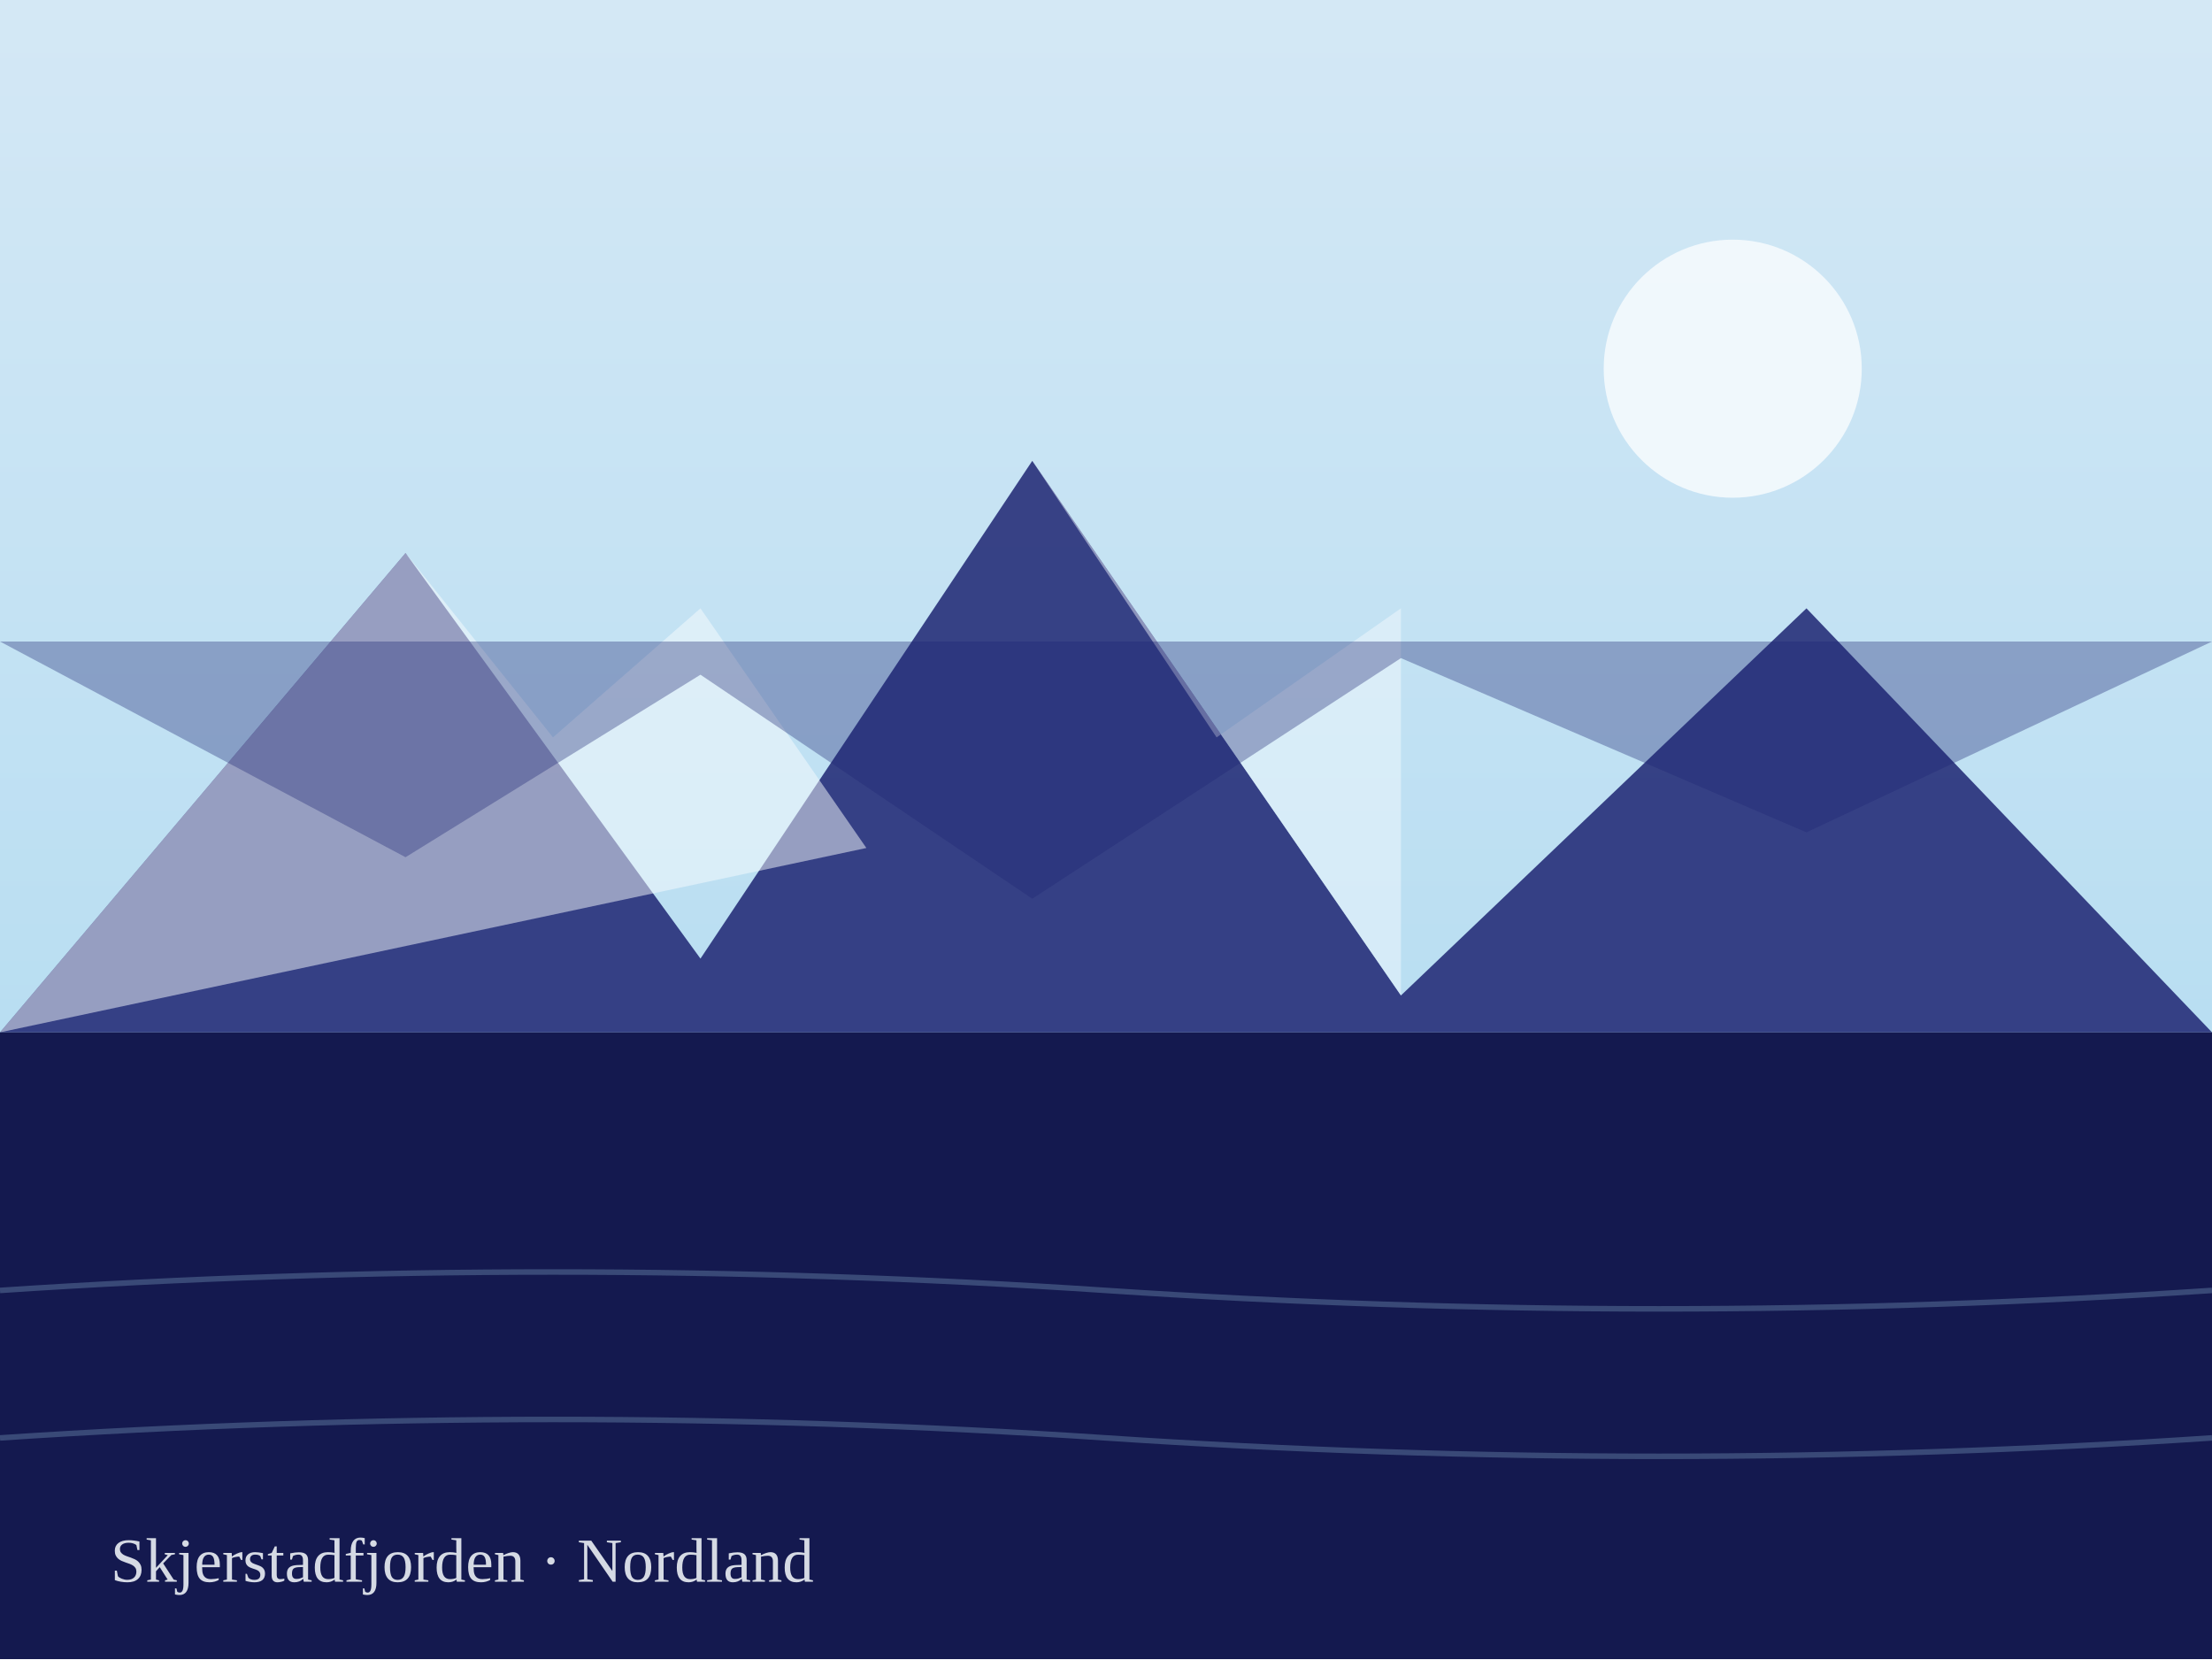
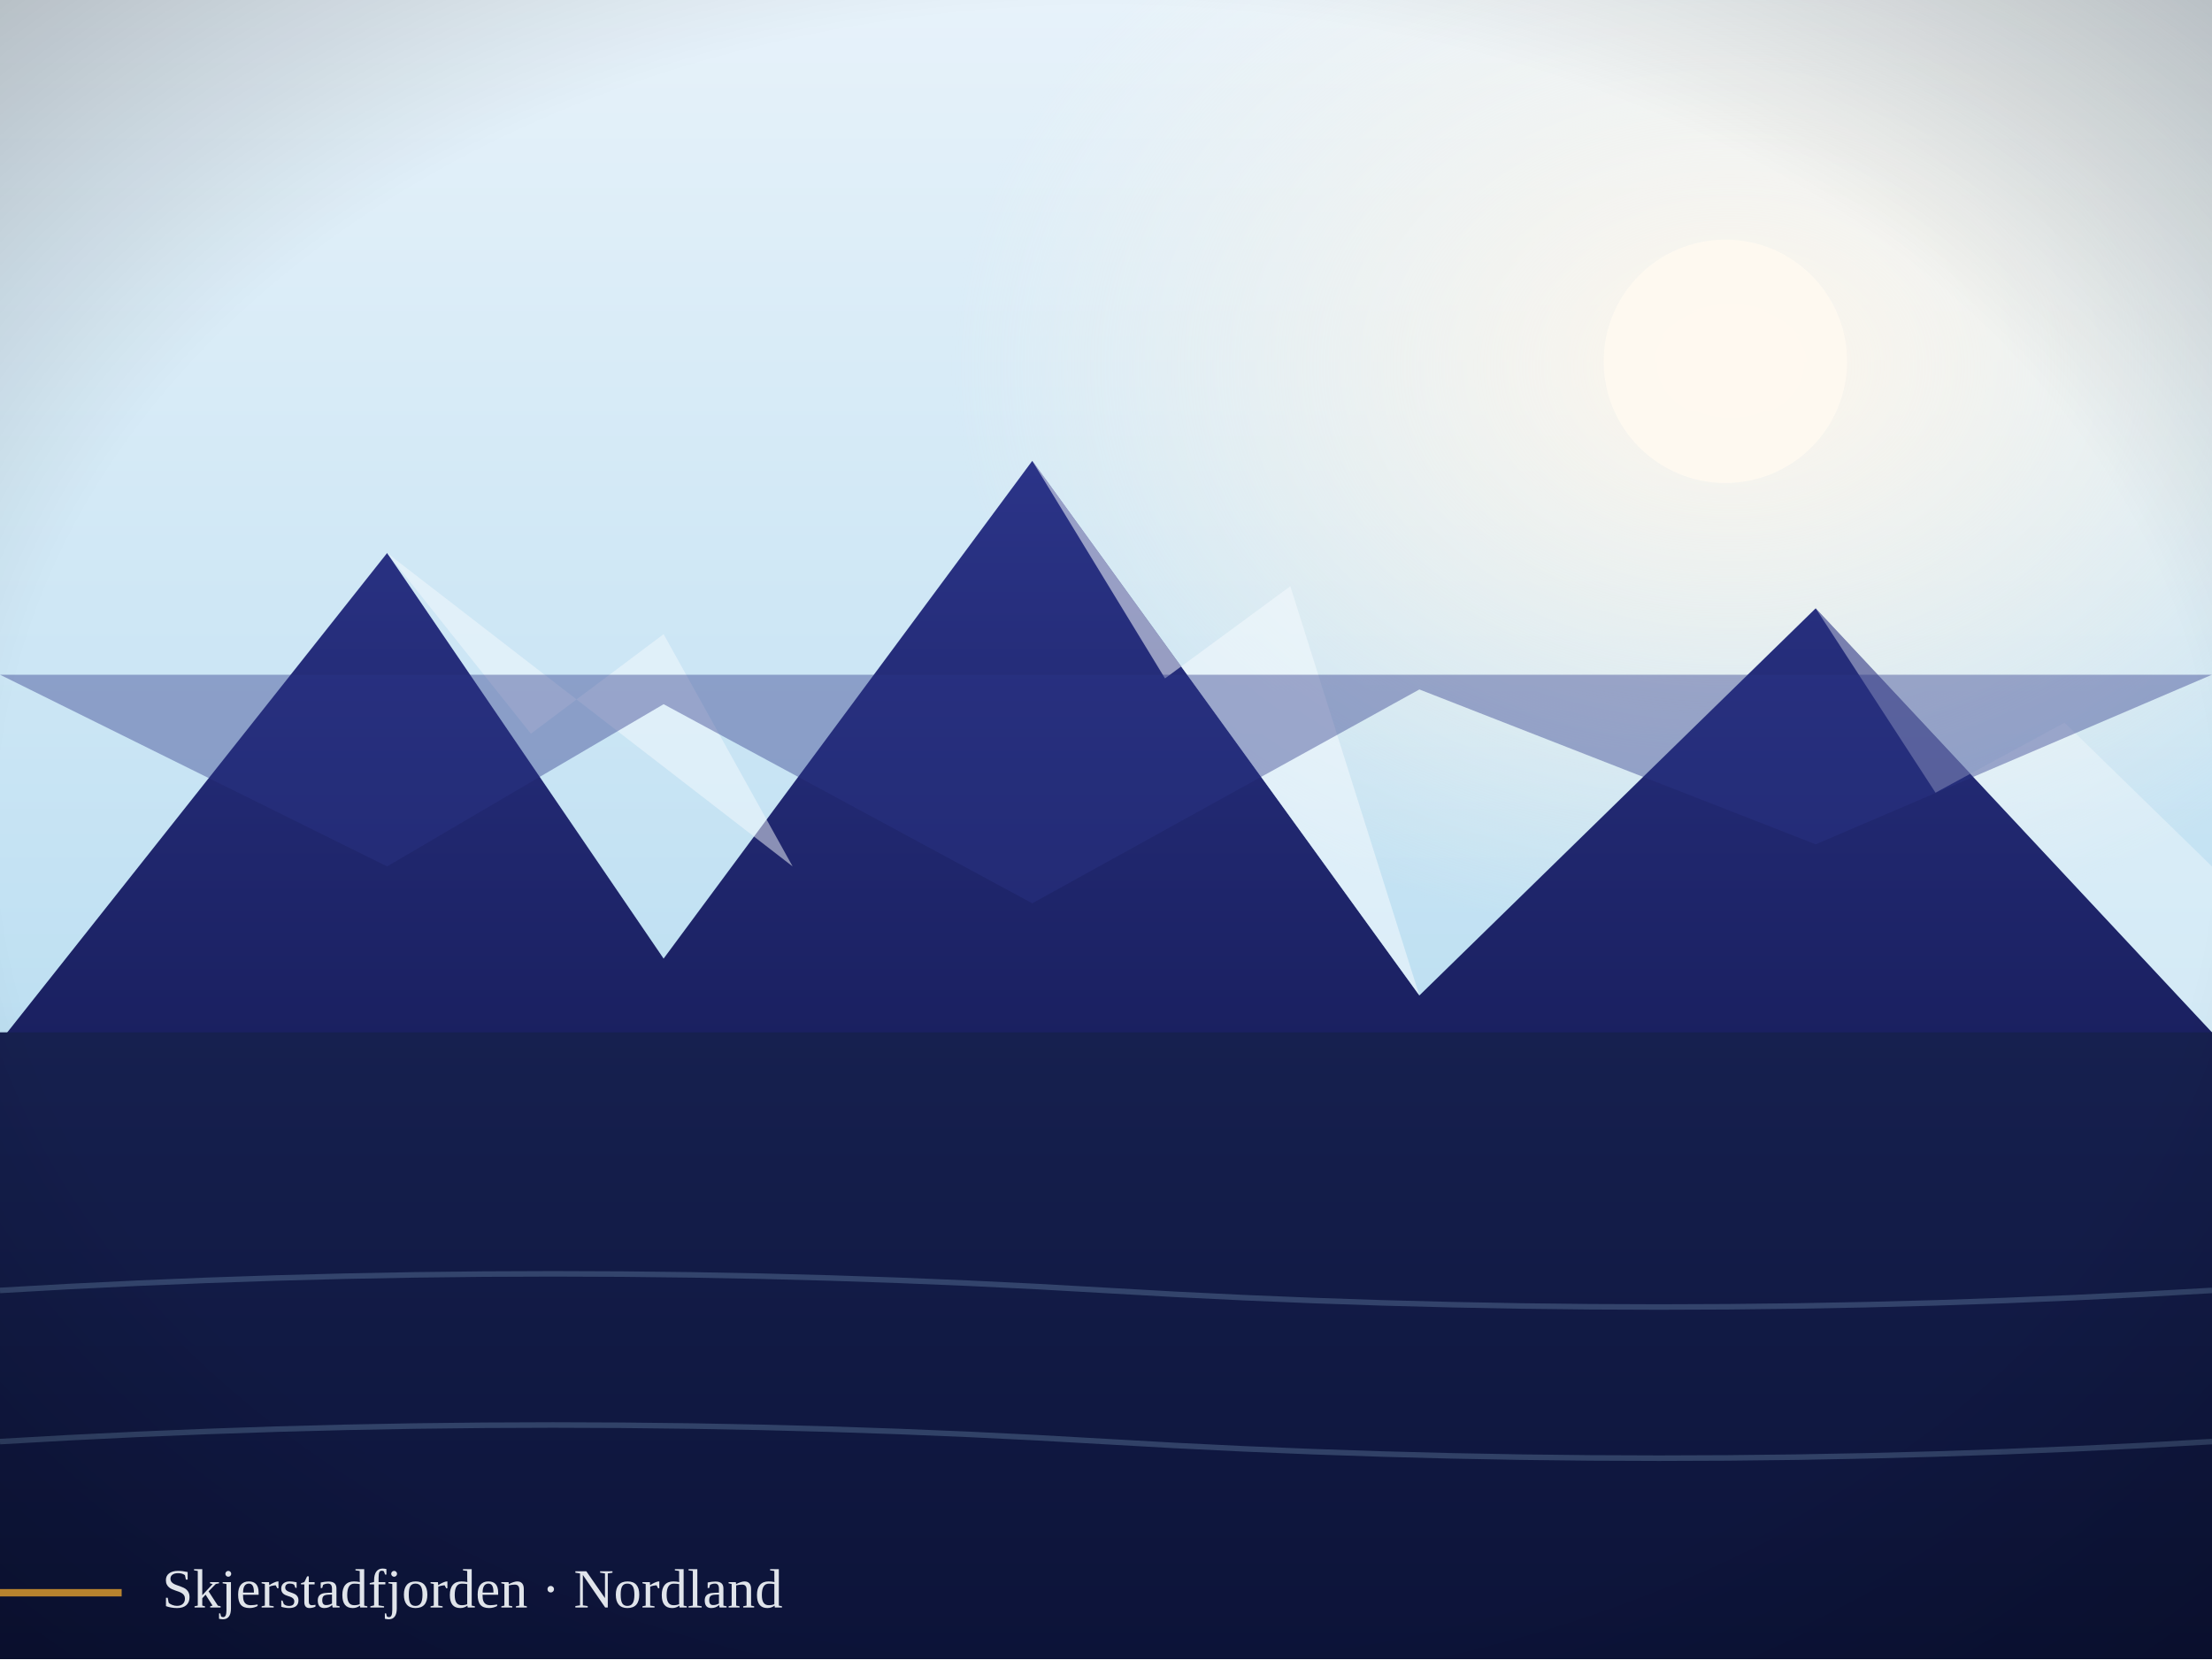
- <svg xmlns="http://www.w3.org/2000/svg" viewBox="0 0 1200 900" role="img" aria-label="De Skjerstadfjorden in Noord-Noorwegen — herkomst van Varlaks biologische zalm">
+ <svg xmlns="http://www.w3.org/2000/svg" viewBox="0 0 1200 900" role="img" aria-label="De Skjerstadfjorden in Noord-Noorwegen — herkomst van de biologische Varlaks zalm">
  <defs>
-     <linearGradient id="sky" x1="0" y1="0" x2="0" y2="1">
-       <stop offset="0" stop-color="#d4e8f5" />
-       <stop offset="1" stop-color="#a8d8f0" />
+     <linearGradient id="nsky" x1="0" y1="0" x2="0" y2="1">
+       <stop offset="0" stop-color="#e7f2fa" />
+       <stop offset="0.6" stop-color="#bfe0f2" />
+       <stop offset="1" stop-color="#8fc4e4" />
    </linearGradient>
+     <radialGradient id="nsun" cx="0.78" cy="0.22" r="0.35">
+       <stop offset="0" stop-color="#fff7ec" stop-opacity="0.95" />
+       <stop offset="1" stop-color="#fff7ec" stop-opacity="0" />
+     </radialGradient>
+     <linearGradient id="nmnt" x1="0" y1="0" x2="0" y2="1">
+       <stop offset="0" stop-color="#2b3488" />
+       <stop offset="1" stop-color="#1a2060" />
+     </linearGradient>
+     <linearGradient id="nwtr" x1="0" y1="0" x2="0" y2="1">
+       <stop offset="0" stop-color="#16204f" />
+       <stop offset="1" stop-color="#0c1338" />
+     </linearGradient>
+     <radialGradient id="nvig" cx="0.5" cy="0.5" r="0.8">
+       <stop offset="0.62" stop-color="#000" stop-opacity="0" />
+       <stop offset="1" stop-color="#000" stop-opacity="0.3" />
+     </radialGradient>
  </defs>
-   <rect width="1200" height="900" fill="url(#sky)" />
-   <circle cx="940" cy="200" r="70" fill="#f7fbfe" opacity="0.85" />
-   <polygon points="0,560 220,300 380,520 560,250 760,540 980,330 1200,560 1200,560 0,560" fill="#1d2472" opacity="0.85" />
-   <polygon points="0,560 220,300 300,400 380,330 470,460 0,560" fill="#f7fbfe" opacity="0.5" />
-   <polygon points="560,250 660,400 760,330 760,540 560,250" fill="#f7fbfe" opacity="0.45" />
-   <rect x="0" y="560" width="1200" height="340" fill="#14194f" />
-   <polygon points="0,560 220,300 380,520 560,250 760,540 980,330 1200,560" fill="#1d2472" opacity="0.35" transform="translate(0 600) scale(1 -0.45)" />
-   <g fill="none" stroke="#a8d8f0" stroke-width="3" opacity="0.25">
-     <path d="M0 700 Q300 680 600 700 T1200 700" />
-     <path d="M0 780 Q300 760 600 780 T1200 780" />
+   <rect width="1200" height="900" fill="url(#nsky)" />
+   <rect width="1200" height="900" fill="url(#nsun)" />
+   <circle cx="936" cy="196" r="66" fill="#fffaf1" opacity="0.9" />
+   <polygon points="0,565 210,300 360,520 560,250 770,540 985,330 1200,560 1200,565" fill="url(#nmnt)" />
+   <polygon points="560,250 632,368 700,318 770,540 560,250" fill="#f4f9fd" opacity="0.55" />
+   <polygon points="210,300 288,398 360,344 430,470 210,300" fill="#f4f9fd" opacity="0.5" />
+   <polygon points="985,330 1050,430 1120,392 1200,470 1200,560 985,330" fill="#f4f9fd" opacity="0.4" />
+   <rect x="0" y="560" width="1200" height="340" fill="url(#nwtr)" />
+   <g opacity="0.4">
+     <polygon points="0,560 210,300 360,520 560,250 770,540 985,330 1200,560" fill="#2b3488" transform="translate(0 590) scale(1 -0.4)" />
  </g>
-   <text x="60" y="858" font-family="Georgia, 'Times New Roman', serif" font-size="34" fill="#f7fbfe" opacity="0.85">Skjerstadfjorden · Nordland</text>
+   <g fill="none" stroke="#a8d8f0" stroke-width="3" opacity="0.22">
+     <path d="M0 700 Q300 682 600 700 T1200 700" />
+     <path d="M0 782 Q300 764 600 782 T1200 782" />
+   </g>
+   <rect width="1200" height="900" fill="url(#nvig)" />
+   <rect x="0" y="862" width="66" height="4" fill="#b8832e" />
+   <text x="88" y="872" font-family="Georgia, 'Times New Roman', serif" font-size="30" fill="#f7fbfe" opacity="0.9">Skjerstadfjorden · Nordland</text>
</svg>
